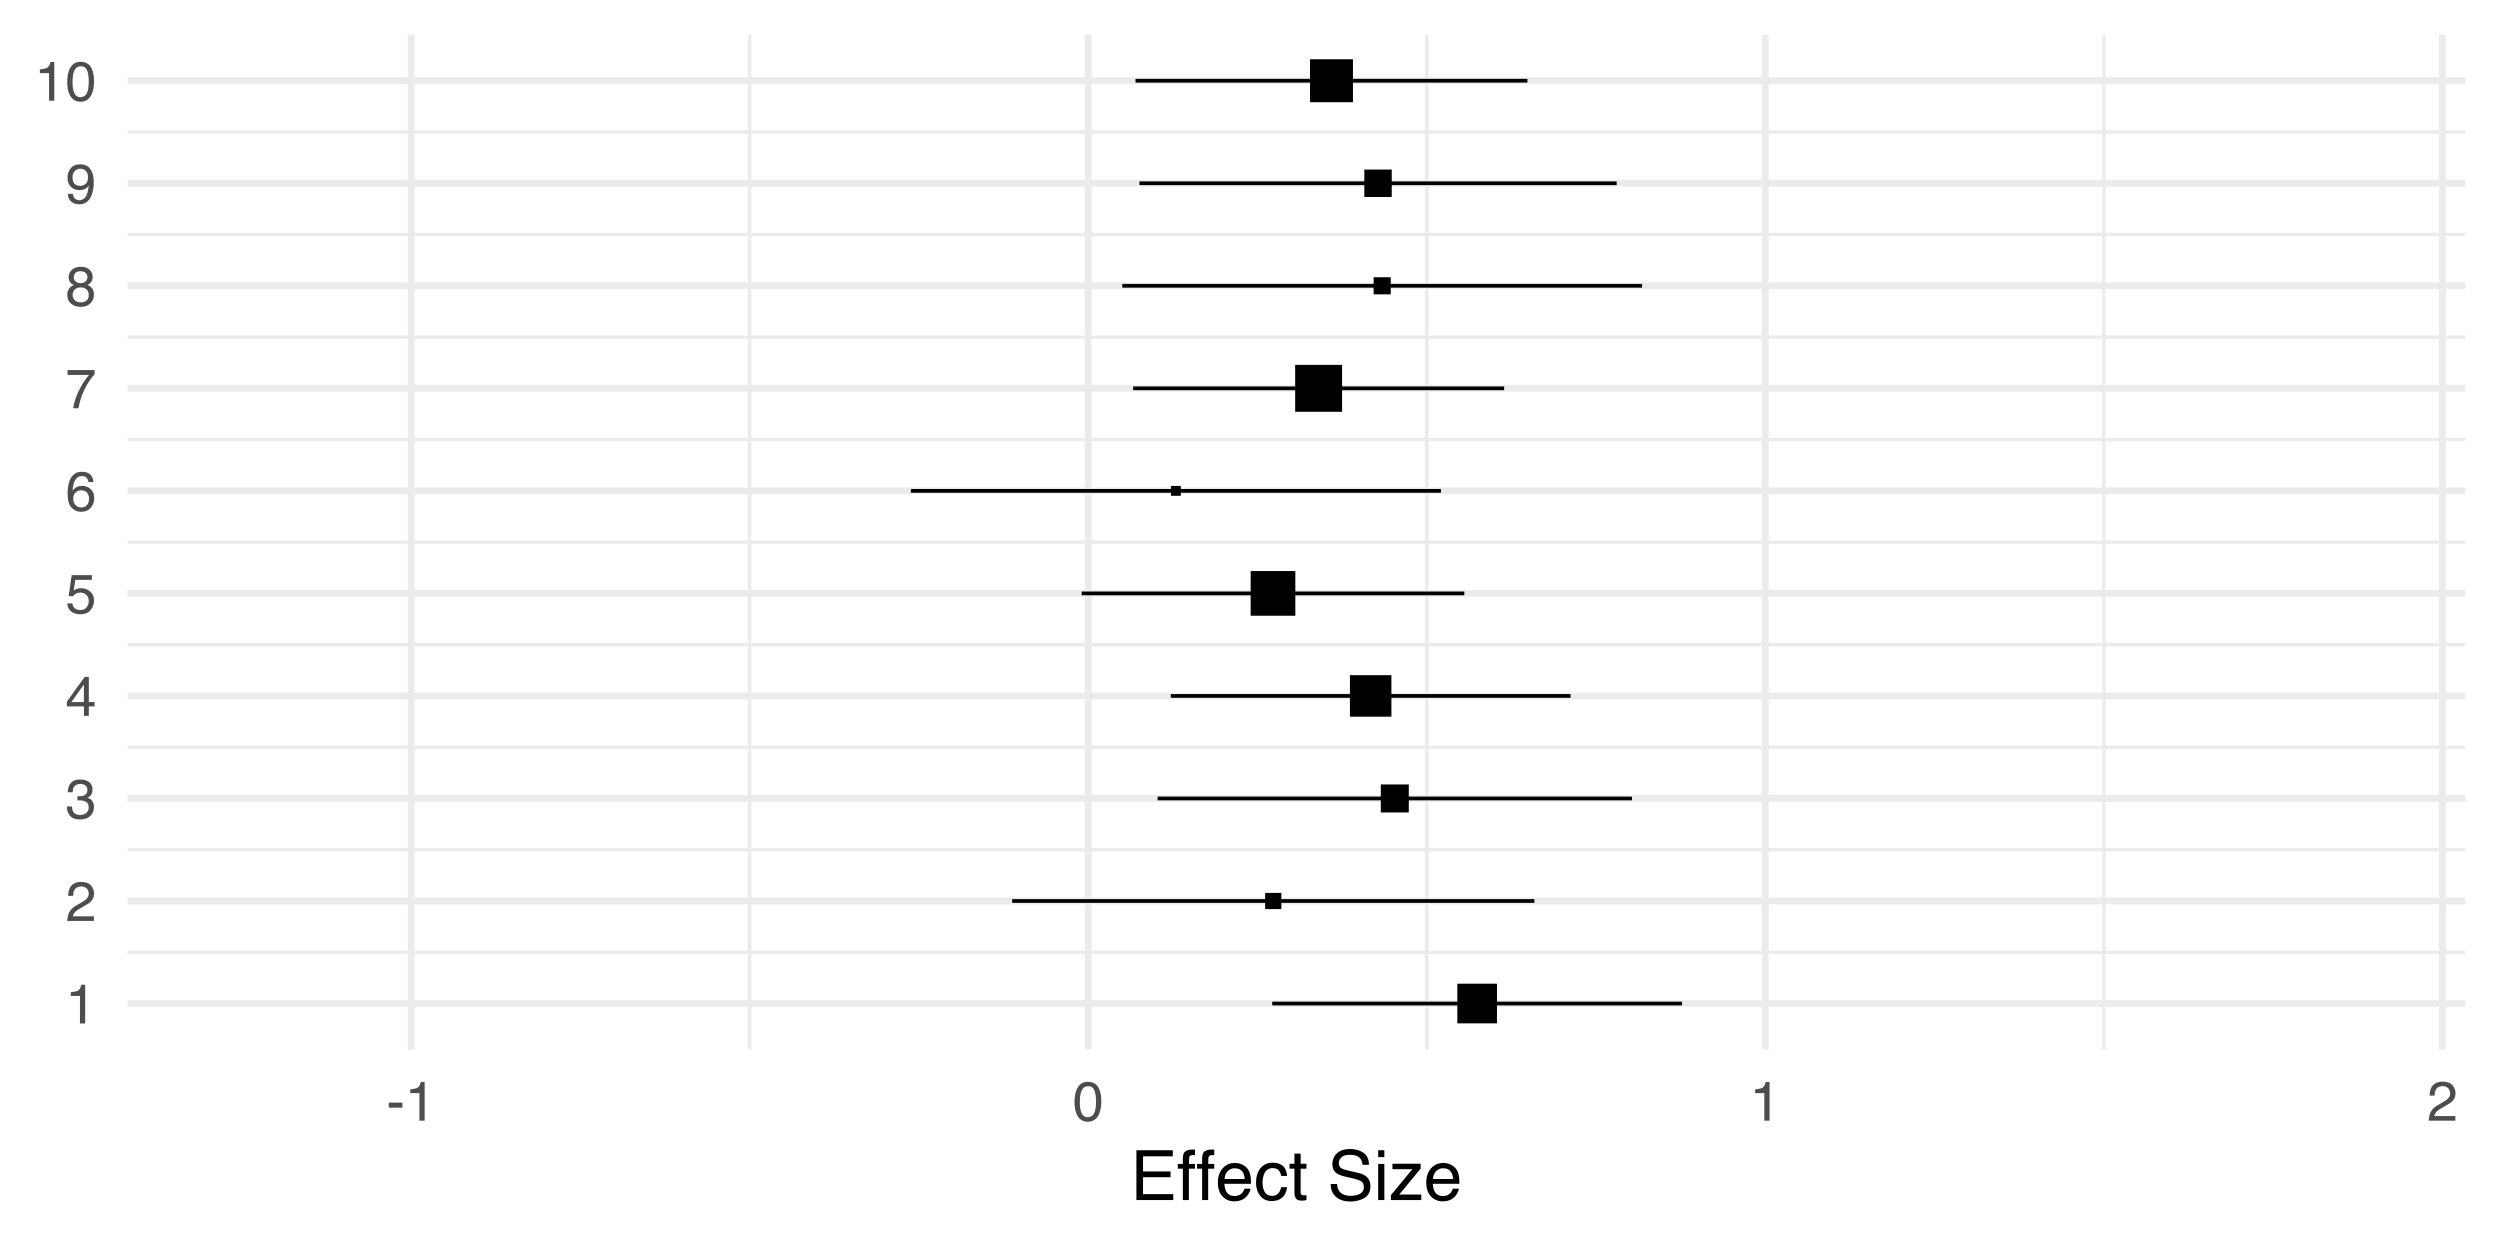
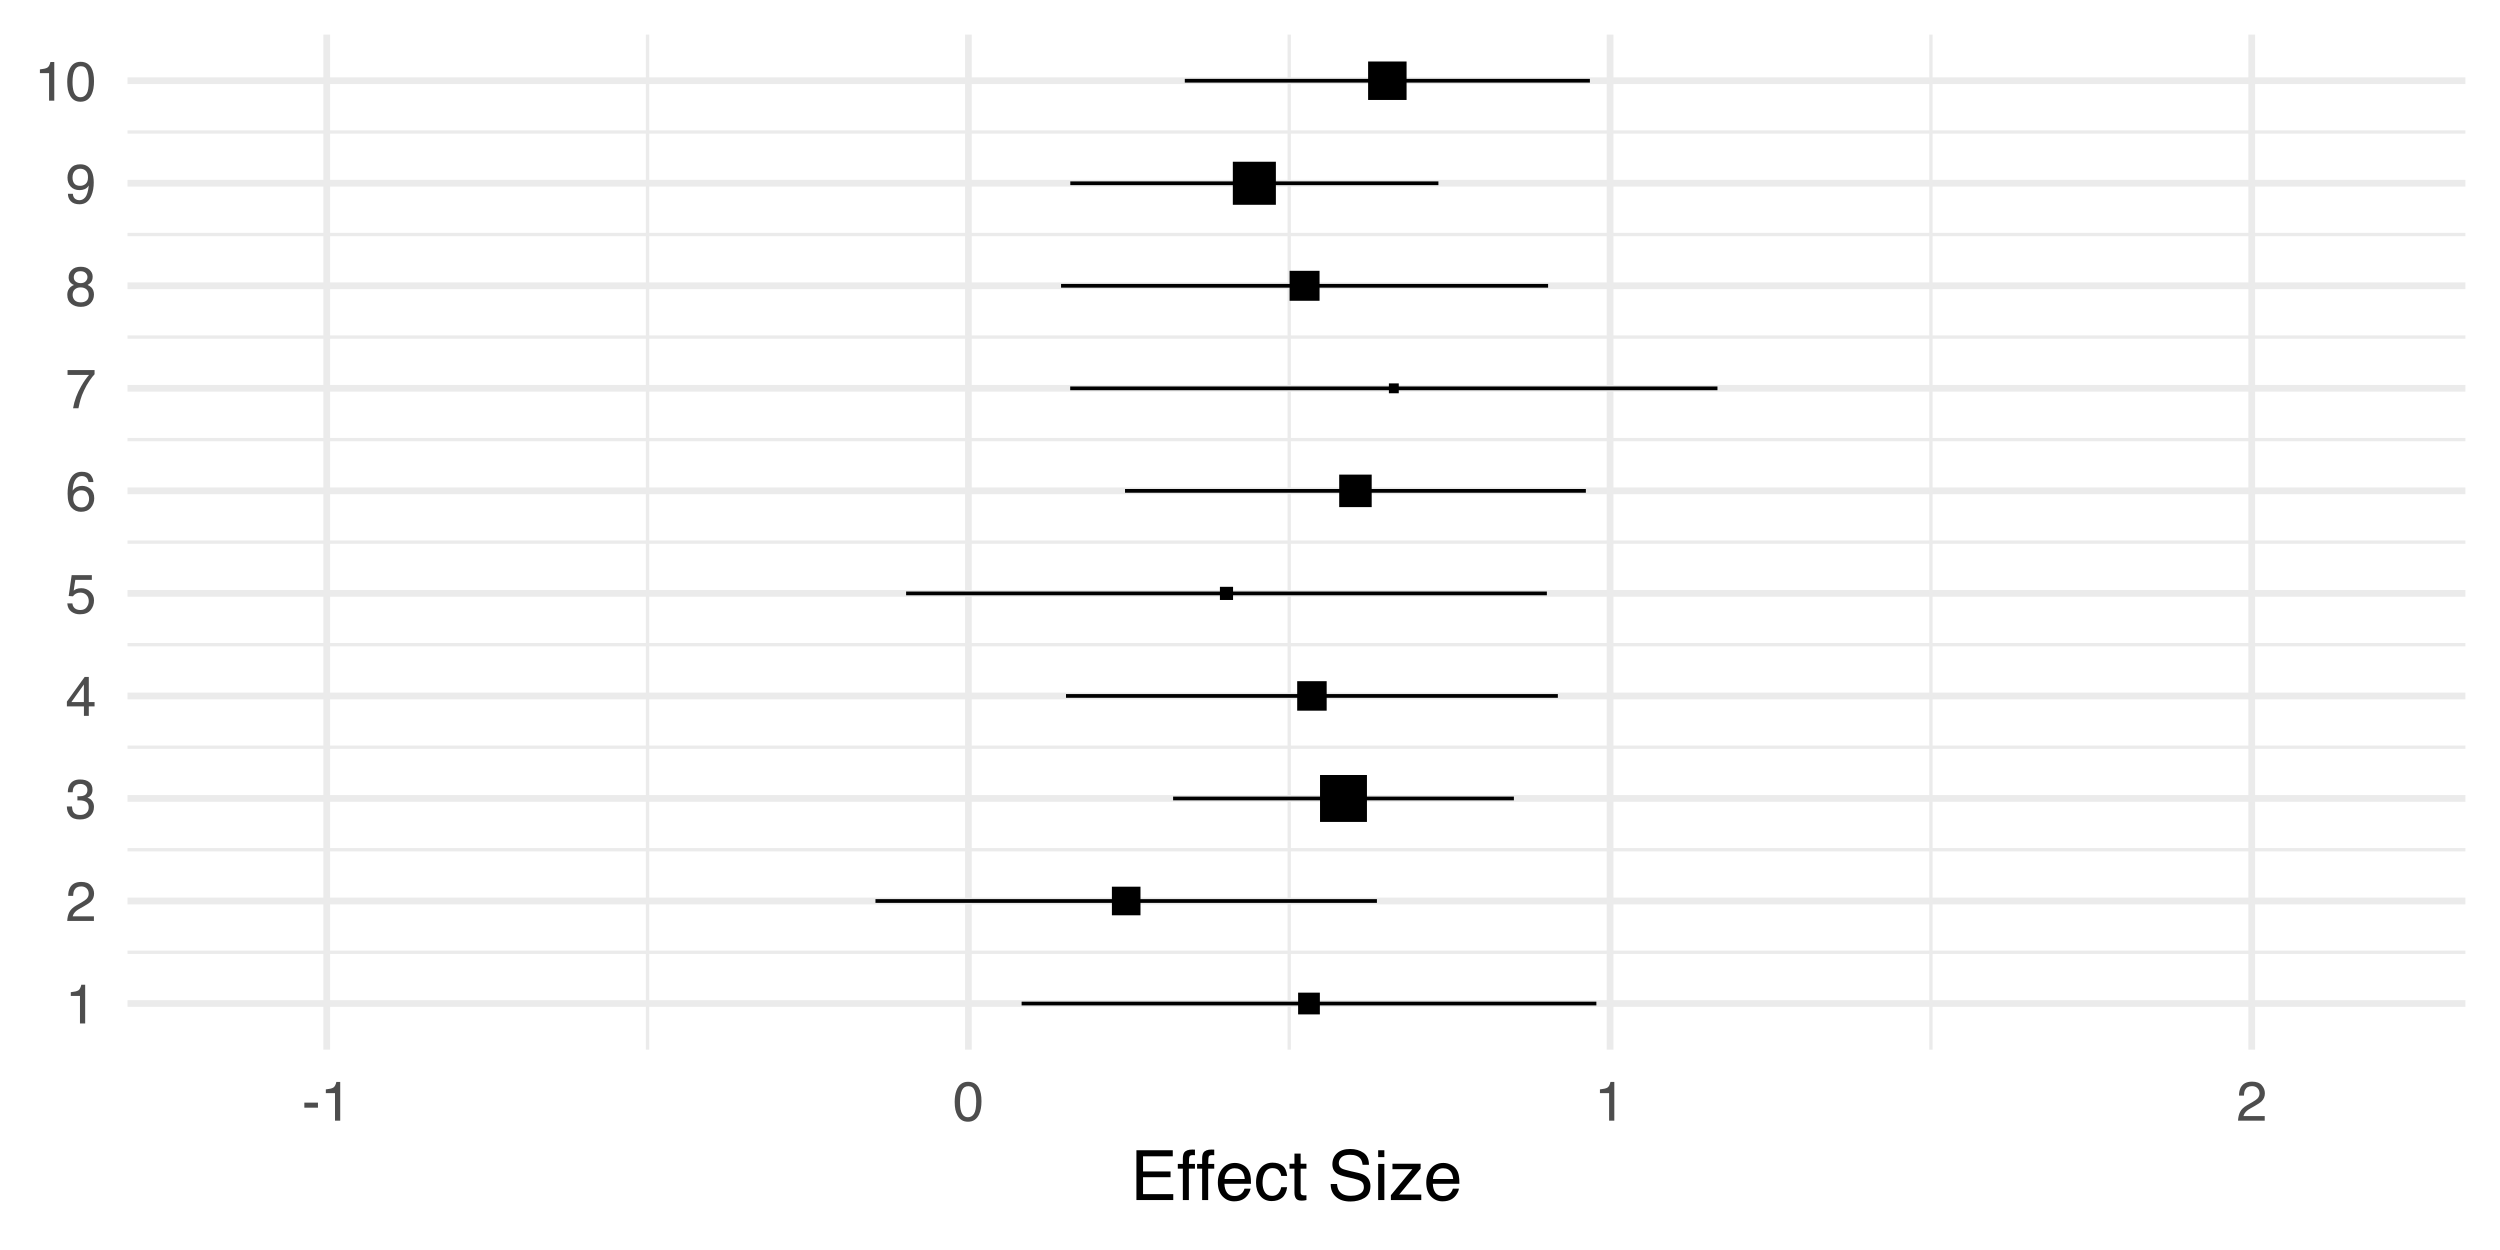
<svg xmlns="http://www.w3.org/2000/svg" xmlns:xlink="http://www.w3.org/1999/xlink" width="720pt" height="360pt" viewBox="0 0 720 360" version="1.1">
  <defs>
    <g>
      <symbol overflow="visible" id="glyph0-0">
        <path style="stroke:none;" d="M 0.516 0 L 0.516 -11.484 L 9.625 -11.484 L 9.625 0 Z M 8.188 -1.438 L 8.188 -10.047 L 1.953 -10.047 L 1.953 -1.438 Z M 8.188 -1.438 " />
      </symbol>
      <symbol overflow="visible" id="glyph0-1">
        <path style="stroke:none;" d="M 1.531 -7.922 L 1.531 -9 C 2.551 -9.102 3.258 -9.27 3.656 -9.5 C 4.062 -9.727 4.363 -10.273 4.562 -11.141 L 5.672 -11.141 L 5.672 0 L 4.172 0 L 4.172 -7.922 Z M 1.531 -7.922 " />
      </symbol>
      <symbol overflow="visible" id="glyph0-2">
        <path style="stroke:none;" d="M 0.5 0 C 0.551 -0.969 0.75 -1.805 1.094 -2.516 C 1.445 -3.234 2.125 -3.883 3.125 -4.469 L 4.625 -5.328 C 5.301 -5.723 5.773 -6.055 6.047 -6.328 C 6.473 -6.766 6.688 -7.258 6.688 -7.812 C 6.688 -8.469 6.488 -8.984 6.094 -9.359 C 5.707 -9.742 5.188 -9.938 4.531 -9.938 C 3.57 -9.938 2.906 -9.57 2.531 -8.844 C 2.332 -8.457 2.223 -7.914 2.203 -7.219 L 0.781 -7.219 C 0.789 -8.195 0.969 -8.992 1.312 -9.609 C 1.926 -10.691 3.004 -11.234 4.547 -11.234 C 5.828 -11.234 6.758 -10.883 7.344 -10.188 C 7.938 -9.5 8.234 -8.727 8.234 -7.875 C 8.234 -6.977 7.922 -6.211 7.297 -5.578 C 6.93 -5.211 6.273 -4.766 5.328 -4.234 L 4.266 -3.641 C 3.754 -3.359 3.352 -3.094 3.062 -2.844 C 2.539 -2.383 2.211 -1.879 2.078 -1.328 L 8.188 -1.328 L 8.188 0 Z M 0.5 0 " />
      </symbol>
      <symbol overflow="visible" id="glyph0-3">
        <path style="stroke:none;" d="M 4.156 0.312 C 2.832 0.312 1.875 -0.051 1.281 -0.781 C 0.688 -1.508 0.391 -2.395 0.391 -3.438 L 1.859 -3.438 C 1.922 -2.719 2.055 -2.191 2.266 -1.859 C 2.629 -1.273 3.285 -0.984 4.234 -0.984 C 4.973 -0.984 5.566 -1.18 6.016 -1.578 C 6.461 -1.973 6.688 -2.484 6.688 -3.109 C 6.688 -3.879 6.453 -4.414 5.984 -4.719 C 5.516 -5.031 4.859 -5.188 4.016 -5.188 C 3.922 -5.188 3.828 -5.18 3.734 -5.172 C 3.641 -5.172 3.539 -5.172 3.438 -5.172 L 3.438 -6.406 C 3.582 -6.395 3.703 -6.383 3.797 -6.375 C 3.898 -6.375 4.008 -6.375 4.125 -6.375 C 4.656 -6.375 5.086 -6.457 5.422 -6.625 C 6.016 -6.914 6.312 -7.438 6.312 -8.188 C 6.312 -8.738 6.113 -9.164 5.719 -9.469 C 5.32 -9.77 4.863 -9.922 4.344 -9.922 C 3.406 -9.922 2.754 -9.609 2.391 -8.984 C 2.191 -8.641 2.082 -8.148 2.062 -7.516 L 0.672 -7.516 C 0.672 -8.348 0.836 -9.055 1.172 -9.641 C 1.742 -10.68 2.75 -11.203 4.188 -11.203 C 5.332 -11.203 6.219 -10.945 6.844 -10.438 C 7.469 -9.938 7.781 -9.203 7.781 -8.234 C 7.781 -7.547 7.594 -6.988 7.219 -6.562 C 6.988 -6.301 6.691 -6.094 6.328 -5.938 C 6.922 -5.781 7.379 -5.469 7.703 -5 C 8.035 -4.539 8.203 -3.977 8.203 -3.312 C 8.203 -2.25 7.848 -1.379 7.141 -0.703 C 6.441 -0.023 5.445 0.312 4.156 0.312 Z M 4.156 0.312 " />
      </symbol>
      <symbol overflow="visible" id="glyph0-4">
        <path style="stroke:none;" d="M 5.297 -3.969 L 5.297 -9.031 L 1.703 -3.969 Z M 5.312 0 L 5.312 -2.734 L 0.406 -2.734 L 0.406 -4.109 L 5.531 -11.219 L 6.719 -11.219 L 6.719 -3.969 L 8.375 -3.969 L 8.375 -2.734 L 6.719 -2.734 L 6.719 0 Z M 5.312 0 " />
      </symbol>
      <symbol overflow="visible" id="glyph0-5">
        <path style="stroke:none;" d="M 1.984 -2.859 C 2.078 -2.055 2.445 -1.5 3.094 -1.188 C 3.426 -1.031 3.812 -0.953 4.25 -0.953 C 5.082 -0.953 5.695 -1.219 6.094 -1.75 C 6.5 -2.281 6.703 -2.867 6.703 -3.516 C 6.703 -4.297 6.461 -4.898 5.984 -5.328 C 5.516 -5.754 4.945 -5.969 4.281 -5.969 C 3.789 -5.969 3.375 -5.875 3.031 -5.688 C 2.688 -5.5 2.391 -5.238 2.141 -4.906 L 0.922 -4.984 L 1.781 -11 L 7.594 -11 L 7.594 -9.641 L 2.828 -9.641 L 2.359 -6.531 C 2.617 -6.727 2.863 -6.879 3.094 -6.984 C 3.508 -7.148 3.992 -7.234 4.547 -7.234 C 5.566 -7.234 6.43 -6.898 7.141 -6.234 C 7.859 -5.578 8.219 -4.742 8.219 -3.734 C 8.219 -2.672 7.891 -1.734 7.234 -0.922 C 6.586 -0.117 5.547 0.281 4.109 0.281 C 3.203 0.281 2.395 0.023 1.688 -0.484 C 0.988 -1.004 0.598 -1.797 0.516 -2.859 Z M 1.984 -2.859 " />
      </symbol>
      <symbol overflow="visible" id="glyph0-6">
        <path style="stroke:none;" d="M 4.688 -11.234 C 5.938 -11.234 6.805 -10.91 7.297 -10.266 C 7.785 -9.617 8.031 -8.953 8.031 -8.266 L 6.641 -8.266 C 6.555 -8.703 6.426 -9.047 6.25 -9.297 C 5.906 -9.766 5.391 -10 4.703 -10 C 3.922 -10 3.297 -9.633 2.828 -8.906 C 2.367 -8.188 2.113 -7.148 2.062 -5.797 C 2.383 -6.266 2.789 -6.617 3.281 -6.859 C 3.727 -7.066 4.227 -7.172 4.781 -7.172 C 5.719 -7.172 6.535 -6.867 7.234 -6.266 C 7.93 -5.672 8.281 -4.781 8.281 -3.594 C 8.281 -2.57 7.945 -1.664 7.281 -0.875 C 6.625 -0.094 5.68 0.297 4.453 0.297 C 3.41 0.297 2.508 -0.098 1.75 -0.891 C 0.988 -1.691 0.609 -3.035 0.609 -4.922 C 0.609 -6.305 0.773 -7.484 1.109 -8.453 C 1.766 -10.305 2.957 -11.234 4.688 -11.234 Z M 4.578 -0.969 C 5.316 -0.969 5.867 -1.211 6.234 -1.703 C 6.609 -2.203 6.797 -2.789 6.797 -3.469 C 6.797 -4.039 6.629 -4.586 6.297 -5.109 C 5.973 -5.629 5.379 -5.891 4.516 -5.891 C 3.91 -5.891 3.379 -5.688 2.922 -5.281 C 2.461 -4.883 2.234 -4.281 2.234 -3.469 C 2.234 -2.758 2.441 -2.164 2.859 -1.688 C 3.273 -1.207 3.848 -0.969 4.578 -0.969 Z M 4.578 -0.969 " />
      </symbol>
      <symbol overflow="visible" id="glyph0-7">
        <path style="stroke:none;" d="M 8.375 -11 L 8.375 -9.781 C 8.008 -9.426 7.531 -8.816 6.938 -7.953 C 6.344 -7.086 5.816 -6.156 5.359 -5.156 C 4.898 -4.188 4.555 -3.301 4.328 -2.5 C 4.172 -1.977 3.973 -1.145 3.734 0 L 2.188 0 C 2.539 -2.133 3.32 -4.258 4.531 -6.375 C 5.238 -7.613 5.988 -8.688 6.781 -9.594 L 0.594 -9.594 L 0.594 -11 Z M 8.375 -11 " />
      </symbol>
      <symbol overflow="visible" id="glyph0-8">
        <path style="stroke:none;" d="M 4.359 -6.5 C 4.973 -6.5 5.453 -6.672 5.797 -7.016 C 6.148 -7.367 6.328 -7.785 6.328 -8.266 C 6.328 -8.68 6.16 -9.062 5.828 -9.406 C 5.492 -9.758 4.988 -9.938 4.312 -9.938 C 3.633 -9.938 3.145 -9.758 2.844 -9.406 C 2.539 -9.062 2.391 -8.656 2.391 -8.188 C 2.391 -7.656 2.582 -7.238 2.969 -6.938 C 3.363 -6.645 3.828 -6.5 4.359 -6.5 Z M 4.438 -0.969 C 5.094 -0.969 5.633 -1.141 6.062 -1.484 C 6.488 -1.836 6.703 -2.363 6.703 -3.062 C 6.703 -3.789 6.477 -4.344 6.031 -4.719 C 5.594 -5.094 5.031 -5.281 4.344 -5.281 C 3.664 -5.281 3.113 -5.086 2.688 -4.703 C 2.27 -4.316 2.062 -3.785 2.062 -3.109 C 2.062 -2.523 2.254 -2.02 2.641 -1.594 C 3.023 -1.176 3.625 -0.969 4.438 -0.969 Z M 2.438 -5.969 C 2.051 -6.133 1.75 -6.328 1.531 -6.547 C 1.113 -6.961 0.906 -7.504 0.906 -8.172 C 0.906 -9.004 1.207 -9.719 1.812 -10.312 C 2.414 -10.914 3.273 -11.219 4.391 -11.219 C 5.461 -11.219 6.301 -10.938 6.906 -10.375 C 7.52 -9.812 7.828 -9.148 7.828 -8.391 C 7.828 -7.691 7.648 -7.129 7.297 -6.703 C 7.098 -6.453 6.789 -6.211 6.375 -5.984 C 6.832 -5.766 7.195 -5.52 7.469 -5.25 C 7.957 -4.727 8.203 -4.051 8.203 -3.219 C 8.203 -2.227 7.867 -1.391 7.203 -0.703 C 6.547 -0.016 5.613 0.328 4.406 0.328 C 3.32 0.328 2.398 0.031 1.641 -0.562 C 0.891 -1.156 0.516 -2.016 0.516 -3.141 C 0.516 -3.805 0.676 -4.379 1 -4.859 C 1.32 -5.336 1.801 -5.707 2.438 -5.969 Z M 2.438 -5.969 " />
      </symbol>
      <symbol overflow="visible" id="glyph0-9">
        <path style="stroke:none;" d="M 2.125 -2.703 C 2.164 -1.93 2.469 -1.395 3.031 -1.094 C 3.312 -0.938 3.633 -0.859 4 -0.859 C 4.664 -0.859 5.234 -1.141 5.703 -1.703 C 6.18 -2.266 6.52 -3.398 6.719 -5.109 C 6.406 -4.617 6.02 -4.27 5.562 -4.062 C 5.102 -3.863 4.609 -3.766 4.078 -3.766 C 2.992 -3.766 2.141 -4.098 1.516 -4.766 C 0.891 -5.441 0.578 -6.312 0.578 -7.375 C 0.578 -8.383 0.883 -9.273 1.5 -10.047 C 2.125 -10.816 3.039 -11.203 4.25 -11.203 C 5.875 -11.203 7 -10.469 7.625 -9 C 7.969 -8.195 8.141 -7.188 8.141 -5.969 C 8.141 -4.602 7.93 -3.391 7.516 -2.328 C 6.836 -0.566 5.68 0.312 4.047 0.312 C 2.953 0.312 2.117 0.023 1.547 -0.547 C 0.984 -1.117 0.703 -1.836 0.703 -2.703 Z M 4.266 -5 C 4.816 -5 5.32 -5.18 5.781 -5.547 C 6.25 -5.922 6.484 -6.566 6.484 -7.484 C 6.484 -8.305 6.273 -8.914 5.859 -9.312 C 5.441 -9.719 4.914 -9.922 4.281 -9.922 C 3.594 -9.922 3.047 -9.691 2.641 -9.234 C 2.234 -8.773 2.031 -8.16 2.031 -7.391 C 2.031 -6.66 2.207 -6.078 2.562 -5.641 C 2.914 -5.211 3.484 -5 4.266 -5 Z M 4.266 -5 " />
      </symbol>
      <symbol overflow="visible" id="glyph0-10">
        <path style="stroke:none;" d="M 4.328 -11.188 C 5.773 -11.188 6.82 -10.594 7.469 -9.406 C 7.969 -8.477 8.219 -7.211 8.219 -5.609 C 8.219 -4.086 7.992 -2.832 7.547 -1.844 C 6.891 -0.406 5.816 0.312 4.328 0.312 C 2.984 0.312 1.984 -0.273 1.328 -1.453 C 0.773 -2.422 0.5 -3.727 0.5 -5.375 C 0.5 -6.645 0.664 -7.734 1 -8.641 C 1.613 -10.336 2.723 -11.188 4.328 -11.188 Z M 4.312 -0.984 C 5.039 -0.984 5.617 -1.305 6.047 -1.953 C 6.484 -2.598 6.703 -3.801 6.703 -5.562 C 6.703 -6.832 6.547 -7.875 6.234 -8.688 C 5.922 -9.508 5.316 -9.922 4.422 -9.922 C 3.586 -9.922 2.977 -9.531 2.594 -8.75 C 2.219 -7.977 2.031 -6.832 2.031 -5.312 C 2.031 -4.176 2.148 -3.258 2.391 -2.562 C 2.766 -1.508 3.406 -0.984 4.312 -0.984 Z M 4.312 -0.984 " />
      </symbol>
      <symbol overflow="visible" id="glyph0-11">
        <path style="stroke:none;" d="M 0.672 -5.188 L 4.594 -5.188 L 4.594 -3.734 L 0.672 -3.734 Z M 0.672 -5.188 " />
      </symbol>
      <symbol overflow="visible" id="glyph1-0">
        <path style="stroke:none;" d="M 0.641 0 L 0.641 -14.344 L 12.031 -14.344 L 12.031 0 Z M 10.234 -1.797 L 10.234 -12.547 L 2.438 -12.547 L 2.438 -1.797 Z M 10.234 -1.797 " />
      </symbol>
      <symbol overflow="visible" id="glyph1-1">
        <path style="stroke:none;" d="M 1.703 -14.344 L 12.172 -14.344 L 12.172 -12.594 L 3.609 -12.594 L 3.609 -8.234 L 11.531 -8.234 L 11.531 -6.578 L 3.609 -6.578 L 3.609 -1.703 L 12.312 -1.703 L 12.312 0 L 1.703 0 Z M 7.016 -14.344 Z M 7.016 -14.344 " />
      </symbol>
      <symbol overflow="visible" id="glyph1-2">
        <path style="stroke:none;" d="M 1.734 -12.047 C 1.754 -12.773 1.879 -13.312 2.109 -13.656 C 2.516 -14.25 3.305 -14.547 4.484 -14.547 C 4.598 -14.547 4.711 -14.539 4.828 -14.531 C 4.941 -14.531 5.07 -14.523 5.219 -14.516 L 5.219 -12.906 C 5.039 -12.926 4.91 -12.938 4.828 -12.938 C 4.742 -12.938 4.664 -12.938 4.594 -12.938 C 4.062 -12.938 3.742 -12.797 3.641 -12.516 C 3.535 -12.242 3.484 -11.539 3.484 -10.406 L 5.219 -10.406 L 5.219 -9.031 L 3.469 -9.031 L 3.469 0 L 1.734 0 L 1.734 -9.031 L 0.281 -9.031 L 0.281 -10.406 L 1.734 -10.406 Z M 1.734 -12.047 " />
      </symbol>
      <symbol overflow="visible" id="glyph1-3">
        <path style="stroke:none;" d="M 5.641 -10.688 C 6.391 -10.688 7.109 -10.516 7.797 -10.172 C 8.492 -9.828 9.023 -9.375 9.391 -8.812 C 9.742 -8.289 9.977 -7.676 10.094 -6.969 C 10.195 -6.488 10.25 -5.723 10.25 -4.672 L 2.594 -4.672 C 2.625 -3.609 2.875 -2.754 3.344 -2.109 C 3.812 -1.473 4.535 -1.156 5.516 -1.156 C 6.43 -1.156 7.164 -1.457 7.719 -2.062 C 8.031 -2.414 8.25 -2.82 8.375 -3.281 L 10.109 -3.281 C 10.066 -2.895 9.914 -2.469 9.656 -2 C 9.395 -1.531 9.109 -1.145 8.797 -0.844 C 8.254 -0.32 7.594 0.031 6.812 0.219 C 6.383 0.32 5.906 0.375 5.375 0.375 C 4.07 0.375 2.969 -0.098 2.062 -1.047 C 1.156 -1.992 0.703 -3.32 0.703 -5.031 C 0.703 -6.707 1.156 -8.066 2.062 -9.109 C 2.977 -10.16 4.172 -10.688 5.641 -10.688 Z M 8.453 -6.062 C 8.379 -6.82 8.211 -7.43 7.953 -7.891 C 7.473 -8.734 6.664 -9.156 5.531 -9.156 C 4.727 -9.156 4.051 -8.863 3.5 -8.281 C 2.957 -7.695 2.672 -6.957 2.641 -6.062 Z M 5.484 -10.719 Z M 5.484 -10.719 " />
      </symbol>
      <symbol overflow="visible" id="glyph1-4">
        <path style="stroke:none;" d="M 5.328 -10.766 C 6.504 -10.766 7.461 -10.477 8.203 -9.906 C 8.941 -9.332 9.383 -8.344 9.531 -6.938 L 7.828 -6.938 C 7.723 -7.582 7.484 -8.117 7.109 -8.547 C 6.734 -8.973 6.141 -9.188 5.328 -9.188 C 4.203 -9.188 3.398 -8.641 2.922 -7.547 C 2.609 -6.836 2.453 -5.961 2.453 -4.922 C 2.453 -3.867 2.672 -2.984 3.109 -2.266 C 3.555 -1.555 4.254 -1.203 5.203 -1.203 C 5.93 -1.203 6.508 -1.426 6.938 -1.875 C 7.363 -2.32 7.66 -2.93 7.828 -3.703 L 9.531 -3.703 C 9.332 -2.316 8.844 -1.301 8.062 -0.656 C 7.281 -0.02 6.281 0.297 5.062 0.297 C 3.695 0.297 2.609 -0.203 1.797 -1.203 C 0.984 -2.203 0.578 -3.445 0.578 -4.938 C 0.578 -6.781 1.02 -8.211 1.906 -9.234 C 2.801 -10.254 3.941 -10.766 5.328 -10.766 Z M 5.047 -10.719 Z M 5.047 -10.719 " />
      </symbol>
      <symbol overflow="visible" id="glyph1-5">
        <path style="stroke:none;" d="M 1.641 -13.375 L 3.422 -13.375 L 3.422 -10.453 L 5.094 -10.453 L 5.094 -9.031 L 3.422 -9.031 L 3.422 -2.203 C 3.422 -1.836 3.547 -1.594 3.797 -1.469 C 3.93 -1.395 4.156 -1.359 4.469 -1.359 C 4.551 -1.359 4.641 -1.359 4.734 -1.359 C 4.836 -1.367 4.957 -1.379 5.094 -1.391 L 5.094 0 C 4.883 0.062 4.672 0.102 4.453 0.125 C 4.234 0.156 4 0.172 3.75 0.172 C 2.926 0.172 2.367 -0.035 2.078 -0.453 C 1.785 -0.879 1.641 -1.426 1.641 -2.094 L 1.641 -9.031 L 0.219 -9.031 L 0.219 -10.453 L 1.641 -10.453 Z M 1.641 -13.375 " />
      </symbol>
      <symbol overflow="visible" id="glyph1-6">
        <path style="stroke:none;" d="" />
      </symbol>
      <symbol overflow="visible" id="glyph1-7">
        <path style="stroke:none;" d="M 2.797 -4.625 C 2.836 -3.812 3.031 -3.148 3.375 -2.641 C 4.02 -1.691 5.156 -1.219 6.781 -1.219 C 7.508 -1.219 8.172 -1.32 8.766 -1.531 C 9.93 -1.938 10.516 -2.66 10.516 -3.703 C 10.516 -4.484 10.27 -5.039 9.781 -5.375 C 9.281 -5.695 8.504 -5.977 7.453 -6.219 L 5.516 -6.656 C 4.242 -6.945 3.344 -7.266 2.812 -7.609 C 1.906 -8.203 1.453 -9.098 1.453 -10.297 C 1.453 -11.586 1.895 -12.645 2.781 -13.469 C 3.676 -14.289 4.941 -14.703 6.578 -14.703 C 8.078 -14.703 9.352 -14.336 10.406 -13.609 C 11.457 -12.891 11.984 -11.734 11.984 -10.141 L 10.156 -10.141 C 10.062 -10.91 9.852 -11.5 9.531 -11.906 C 8.938 -12.656 7.93 -13.031 6.516 -13.031 C 5.367 -13.031 4.547 -12.785 4.047 -12.297 C 3.547 -11.816 3.297 -11.258 3.297 -10.625 C 3.297 -9.926 3.586 -9.41 4.172 -9.078 C 4.555 -8.867 5.426 -8.609 6.781 -8.297 L 8.797 -7.844 C 9.766 -7.625 10.508 -7.32 11.031 -6.938 C 11.945 -6.258 12.406 -5.285 12.406 -4.016 C 12.406 -2.422 11.828 -1.281 10.672 -0.594 C 9.516 0.082 8.172 0.422 6.641 0.422 C 4.859 0.422 3.461 -0.035 2.453 -0.953 C 1.441 -1.859 0.945 -3.082 0.969 -4.625 Z M 6.719 -14.734 Z M 6.719 -14.734 " />
      </symbol>
      <symbol overflow="visible" id="glyph1-8">
        <path style="stroke:none;" d="M 1.297 -10.406 L 3.078 -10.406 L 3.078 0 L 1.297 0 Z M 1.297 -14.344 L 3.078 -14.344 L 3.078 -12.359 L 1.297 -12.359 Z M 1.297 -14.344 " />
      </symbol>
      <symbol overflow="visible" id="glyph1-9">
        <path style="stroke:none;" d="M 0.516 -1.391 L 6.703 -8.891 L 0.969 -8.891 L 0.969 -10.453 L 9.078 -10.453 L 9.078 -9.031 L 2.906 -1.578 L 9.266 -1.578 L 9.266 0 L 0.516 0 Z M 5.031 -10.719 Z M 5.031 -10.719 " />
      </symbol>
    </g>
    <clipPath id="clip1">
      <path d="M 36.727 273 L 710.039 273 L 710.039 275 L 36.727 275 Z M 36.727 273 " />
    </clipPath>
    <clipPath id="clip2">
      <path d="M 36.727 244 L 710.039 244 L 710.039 246 L 36.727 246 Z M 36.727 244 " />
    </clipPath>
    <clipPath id="clip3">
      <path d="M 36.727 214 L 710.039 214 L 710.039 216 L 36.727 216 Z M 36.727 214 " />
    </clipPath>
    <clipPath id="clip4">
      <path d="M 36.727 185 L 710.039 185 L 710.039 187 L 36.727 187 Z M 36.727 185 " />
    </clipPath>
    <clipPath id="clip5">
      <path d="M 36.727 155 L 710.039 155 L 710.039 157 L 36.727 157 Z M 36.727 155 " />
    </clipPath>
    <clipPath id="clip6">
      <path d="M 36.727 126 L 710.039 126 L 710.039 128 L 36.727 128 Z M 36.727 126 " />
    </clipPath>
    <clipPath id="clip7">
      <path d="M 36.727 96 L 710.039 96 L 710.039 98 L 36.727 98 Z M 36.727 96 " />
    </clipPath>
    <clipPath id="clip8">
      <path d="M 36.727 67 L 710.039 67 L 710.039 69 L 36.727 69 Z M 36.727 67 " />
    </clipPath>
    <clipPath id="clip9">
      <path d="M 36.727 37 L 710.039 37 L 710.039 39 L 36.727 39 Z M 36.727 37 " />
    </clipPath>
    <clipPath id="clip10">
-       <path d="M 215 9.961 L 217 9.961 L 217 302.305 L 215 302.305 Z M 215 9.961 " />
+       <path d="M 186 9.961 L 187 9.961 L 187 302.305 L 186 302.305 Z M 186 9.961 " />
    </clipPath>
    <clipPath id="clip11">
-       <path d="M 410 9.961 L 412 9.961 L 412 302.305 L 410 302.305 Z M 410 9.961 " />
+       <path d="M 370 9.961 L 372 9.961 L 372 302.305 L 370 302.305 Z M 370 9.961 " />
    </clipPath>
    <clipPath id="clip12">
-       <path d="M 605 9.961 L 607 9.961 L 607 302.305 L 605 302.305 Z M 605 9.961 " />
+       <path d="M 555 9.961 L 557 9.961 L 557 302.305 L 555 302.305 Z M 555 9.961 " />
    </clipPath>
    <clipPath id="clip13">
      <path d="M 36.727 288 L 710.039 288 L 710.039 290 L 36.727 290 Z M 36.727 288 " />
    </clipPath>
    <clipPath id="clip14">
      <path d="M 36.727 258 L 710.039 258 L 710.039 261 L 36.727 261 Z M 36.727 258 " />
    </clipPath>
    <clipPath id="clip15">
      <path d="M 36.727 228 L 710.039 228 L 710.039 231 L 36.727 231 Z M 36.727 228 " />
    </clipPath>
    <clipPath id="clip16">
      <path d="M 36.727 199 L 710.039 199 L 710.039 202 L 36.727 202 Z M 36.727 199 " />
    </clipPath>
    <clipPath id="clip17">
      <path d="M 36.727 169 L 710.039 169 L 710.039 172 L 36.727 172 Z M 36.727 169 " />
    </clipPath>
    <clipPath id="clip18">
      <path d="M 36.727 140 L 710.039 140 L 710.039 143 L 36.727 143 Z M 36.727 140 " />
    </clipPath>
    <clipPath id="clip19">
      <path d="M 36.727 110 L 710.039 110 L 710.039 113 L 36.727 113 Z M 36.727 110 " />
    </clipPath>
    <clipPath id="clip20">
      <path d="M 36.727 81 L 710.039 81 L 710.039 84 L 36.727 84 Z M 36.727 81 " />
    </clipPath>
    <clipPath id="clip21">
      <path d="M 36.727 51 L 710.039 51 L 710.039 54 L 36.727 54 Z M 36.727 51 " />
    </clipPath>
    <clipPath id="clip22">
      <path d="M 36.727 22 L 710.039 22 L 710.039 25 L 36.727 25 Z M 36.727 22 " />
    </clipPath>
    <clipPath id="clip23">
-       <path d="M 117 9.961 L 120 9.961 L 120 302.305 L 117 302.305 Z M 117 9.961 " />
+       <path d="M 93 9.961 L 96 9.961 L 96 302.305 L 93 302.305 Z M 93 9.961 " />
    </clipPath>
    <clipPath id="clip24">
-       <path d="M 312 9.961 L 315 9.961 L 315 302.305 L 312 302.305 Z M 312 9.961 " />
+       <path d="M 277 9.961 L 280 9.961 L 280 302.305 L 277 302.305 Z M 277 9.961 " />
    </clipPath>
    <clipPath id="clip25">
-       <path d="M 507 9.961 L 510 9.961 L 510 302.305 L 507 302.305 Z M 507 9.961 " />
+       <path d="M 462 9.961 L 465 9.961 L 465 302.305 L 462 302.305 Z M 462 9.961 " />
    </clipPath>
    <clipPath id="clip26">
-       <path d="M 702 9.961 L 705 9.961 L 705 302.305 L 702 302.305 Z M 702 9.961 " />
+       <path d="M 647 9.961 L 650 9.961 L 650 302.305 L 647 302.305 Z M 647 9.961 " />
    </clipPath>
  </defs>
  <g id="surface69">
    <rect x="0" y="0" width="720" height="360" style="fill:rgb(100%,100%,100%);fill-opacity:1;stroke:none;" />
    <g clip-path="url(#clip1)" clip-rule="nonzero">
      <path style="fill:none;stroke-width:0.97;stroke-linecap:butt;stroke-linejoin:round;stroke:rgb(92.157%,92.157%,92.157%);stroke-opacity:1;stroke-miterlimit:10;" d="M 36.727 274.25 L 710.039 274.25 " />
    </g>
    <g clip-path="url(#clip2)" clip-rule="nonzero">
      <path style="fill:none;stroke-width:0.97;stroke-linecap:butt;stroke-linejoin:round;stroke:rgb(92.157%,92.157%,92.157%);stroke-opacity:1;stroke-miterlimit:10;" d="M 36.727 244.723 L 710.039 244.723 " />
    </g>
    <g clip-path="url(#clip3)" clip-rule="nonzero">
      <path style="fill:none;stroke-width:0.97;stroke-linecap:butt;stroke-linejoin:round;stroke:rgb(92.157%,92.157%,92.157%);stroke-opacity:1;stroke-miterlimit:10;" d="M 36.727 215.191 L 710.039 215.191 " />
    </g>
    <g clip-path="url(#clip4)" clip-rule="nonzero">
      <path style="fill:none;stroke-width:0.97;stroke-linecap:butt;stroke-linejoin:round;stroke:rgb(92.157%,92.157%,92.157%);stroke-opacity:1;stroke-miterlimit:10;" d="M 36.727 185.664 L 710.039 185.664 " />
    </g>
    <g clip-path="url(#clip5)" clip-rule="nonzero">
      <path style="fill:none;stroke-width:0.97;stroke-linecap:butt;stroke-linejoin:round;stroke:rgb(92.157%,92.157%,92.157%);stroke-opacity:1;stroke-miterlimit:10;" d="M 36.727 156.133 L 710.039 156.133 " />
    </g>
    <g clip-path="url(#clip6)" clip-rule="nonzero">
      <path style="fill:none;stroke-width:0.97;stroke-linecap:butt;stroke-linejoin:round;stroke:rgb(92.157%,92.157%,92.157%);stroke-opacity:1;stroke-miterlimit:10;" d="M 36.727 126.605 L 710.039 126.605 " />
    </g>
    <g clip-path="url(#clip7)" clip-rule="nonzero">
      <path style="fill:none;stroke-width:0.97;stroke-linecap:butt;stroke-linejoin:round;stroke:rgb(92.157%,92.157%,92.157%);stroke-opacity:1;stroke-miterlimit:10;" d="M 36.727 97.074 L 710.039 97.074 " />
    </g>
    <g clip-path="url(#clip8)" clip-rule="nonzero">
      <path style="fill:none;stroke-width:0.97;stroke-linecap:butt;stroke-linejoin:round;stroke:rgb(92.157%,92.157%,92.157%);stroke-opacity:1;stroke-miterlimit:10;" d="M 36.727 67.547 L 710.039 67.547 " />
    </g>
    <g clip-path="url(#clip9)" clip-rule="nonzero">
      <path style="fill:none;stroke-width:0.97;stroke-linecap:butt;stroke-linejoin:round;stroke:rgb(92.157%,92.157%,92.157%);stroke-opacity:1;stroke-miterlimit:10;" d="M 36.727 38.016 L 710.039 38.016 " />
    </g>
    <g clip-path="url(#clip10)" clip-rule="nonzero">
-       <path style="fill:none;stroke-width:0.97;stroke-linecap:butt;stroke-linejoin:round;stroke:rgb(92.157%,92.157%,92.157%);stroke-opacity:1;stroke-miterlimit:10;" d="M 215.906 302.305 L 215.906 9.961 " />
+       <path style="fill:none;stroke-width:0.97;stroke-linecap:butt;stroke-linejoin:round;stroke:rgb(92.157%,92.157%,92.157%);stroke-opacity:1;stroke-miterlimit:10;" d="M 186.496 302.305 L 186.496 9.961 " />
    </g>
    <g clip-path="url(#clip11)" clip-rule="nonzero">
-       <path style="fill:none;stroke-width:0.97;stroke-linecap:butt;stroke-linejoin:round;stroke:rgb(92.157%,92.157%,92.157%);stroke-opacity:1;stroke-miterlimit:10;" d="M 410.906 302.305 L 410.906 9.961 " />
+       <path style="fill:none;stroke-width:0.97;stroke-linecap:butt;stroke-linejoin:round;stroke:rgb(92.157%,92.157%,92.157%);stroke-opacity:1;stroke-miterlimit:10;" d="M 371.297 302.305 L 371.297 9.961 " />
    </g>
    <g clip-path="url(#clip12)" clip-rule="nonzero">
-       <path style="fill:none;stroke-width:0.97;stroke-linecap:butt;stroke-linejoin:round;stroke:rgb(92.157%,92.157%,92.157%);stroke-opacity:1;stroke-miterlimit:10;" d="M 605.906 302.305 L 605.906 9.961 " />
+       <path style="fill:none;stroke-width:0.97;stroke-linecap:butt;stroke-linejoin:round;stroke:rgb(92.157%,92.157%,92.157%);stroke-opacity:1;stroke-miterlimit:10;" d="M 556.102 302.305 L 556.102 9.961 " />
    </g>
    <g clip-path="url(#clip13)" clip-rule="nonzero">
      <path style="fill:none;stroke-width:1.94;stroke-linecap:butt;stroke-linejoin:round;stroke:rgb(92.157%,92.157%,92.157%);stroke-opacity:1;stroke-miterlimit:10;" d="M 36.727 289.016 L 710.039 289.016 " />
    </g>
    <g clip-path="url(#clip14)" clip-rule="nonzero">
      <path style="fill:none;stroke-width:1.94;stroke-linecap:butt;stroke-linejoin:round;stroke:rgb(92.157%,92.157%,92.157%);stroke-opacity:1;stroke-miterlimit:10;" d="M 36.727 259.488 L 710.039 259.488 " />
    </g>
    <g clip-path="url(#clip15)" clip-rule="nonzero">
      <path style="fill:none;stroke-width:1.94;stroke-linecap:butt;stroke-linejoin:round;stroke:rgb(92.157%,92.157%,92.157%);stroke-opacity:1;stroke-miterlimit:10;" d="M 36.727 229.957 L 710.039 229.957 " />
    </g>
    <g clip-path="url(#clip16)" clip-rule="nonzero">
      <path style="fill:none;stroke-width:1.94;stroke-linecap:butt;stroke-linejoin:round;stroke:rgb(92.157%,92.157%,92.157%);stroke-opacity:1;stroke-miterlimit:10;" d="M 36.727 200.43 L 710.039 200.43 " />
    </g>
    <g clip-path="url(#clip17)" clip-rule="nonzero">
      <path style="fill:none;stroke-width:1.94;stroke-linecap:butt;stroke-linejoin:round;stroke:rgb(92.157%,92.157%,92.157%);stroke-opacity:1;stroke-miterlimit:10;" d="M 36.727 170.898 L 710.039 170.898 " />
    </g>
    <g clip-path="url(#clip18)" clip-rule="nonzero">
      <path style="fill:none;stroke-width:1.94;stroke-linecap:butt;stroke-linejoin:round;stroke:rgb(92.157%,92.157%,92.157%);stroke-opacity:1;stroke-miterlimit:10;" d="M 36.727 141.367 L 710.039 141.367 " />
    </g>
    <g clip-path="url(#clip19)" clip-rule="nonzero">
      <path style="fill:none;stroke-width:1.94;stroke-linecap:butt;stroke-linejoin:round;stroke:rgb(92.157%,92.157%,92.157%);stroke-opacity:1;stroke-miterlimit:10;" d="M 36.727 111.84 L 710.039 111.84 " />
    </g>
    <g clip-path="url(#clip20)" clip-rule="nonzero">
      <path style="fill:none;stroke-width:1.94;stroke-linecap:butt;stroke-linejoin:round;stroke:rgb(92.157%,92.157%,92.157%);stroke-opacity:1;stroke-miterlimit:10;" d="M 36.727 82.309 L 710.039 82.309 " />
    </g>
    <g clip-path="url(#clip21)" clip-rule="nonzero">
      <path style="fill:none;stroke-width:1.94;stroke-linecap:butt;stroke-linejoin:round;stroke:rgb(92.157%,92.157%,92.157%);stroke-opacity:1;stroke-miterlimit:10;" d="M 36.727 52.781 L 710.039 52.781 " />
    </g>
    <g clip-path="url(#clip22)" clip-rule="nonzero">
      <path style="fill:none;stroke-width:1.94;stroke-linecap:butt;stroke-linejoin:round;stroke:rgb(92.157%,92.157%,92.157%);stroke-opacity:1;stroke-miterlimit:10;" d="M 36.727 23.25 L 710.039 23.25 " />
    </g>
    <g clip-path="url(#clip23)" clip-rule="nonzero">
-       <path style="fill:none;stroke-width:1.94;stroke-linecap:butt;stroke-linejoin:round;stroke:rgb(92.157%,92.157%,92.157%);stroke-opacity:1;stroke-miterlimit:10;" d="M 118.41 302.305 L 118.41 9.961 " />
+       <path style="fill:none;stroke-width:1.94;stroke-linecap:butt;stroke-linejoin:round;stroke:rgb(92.157%,92.157%,92.157%);stroke-opacity:1;stroke-miterlimit:10;" d="M 94.094 302.305 L 94.094 9.961 " />
    </g>
    <g clip-path="url(#clip24)" clip-rule="nonzero">
-       <path style="fill:none;stroke-width:1.94;stroke-linecap:butt;stroke-linejoin:round;stroke:rgb(92.157%,92.157%,92.157%);stroke-opacity:1;stroke-miterlimit:10;" d="M 313.406 302.305 L 313.406 9.961 " />
+       <path style="fill:none;stroke-width:1.94;stroke-linecap:butt;stroke-linejoin:round;stroke:rgb(92.157%,92.157%,92.157%);stroke-opacity:1;stroke-miterlimit:10;" d="M 278.898 302.305 L 278.898 9.961 " />
    </g>
    <g clip-path="url(#clip25)" clip-rule="nonzero">
-       <path style="fill:none;stroke-width:1.94;stroke-linecap:butt;stroke-linejoin:round;stroke:rgb(92.157%,92.157%,92.157%);stroke-opacity:1;stroke-miterlimit:10;" d="M 508.406 302.305 L 508.406 9.961 " />
+       <path style="fill:none;stroke-width:1.94;stroke-linecap:butt;stroke-linejoin:round;stroke:rgb(92.157%,92.157%,92.157%);stroke-opacity:1;stroke-miterlimit:10;" d="M 463.699 302.305 L 463.699 9.961 " />
    </g>
    <g clip-path="url(#clip26)" clip-rule="nonzero">
-       <path style="fill:none;stroke-width:1.94;stroke-linecap:butt;stroke-linejoin:round;stroke:rgb(92.157%,92.157%,92.157%);stroke-opacity:1;stroke-miterlimit:10;" d="M 703.406 302.305 L 703.406 9.961 " />
-     </g>
-     <path style=" stroke:none;fill-rule:nonzero;fill:rgb(0%,0%,0%);fill-opacity:1;" d="M 419.711 294.727 L 431.129 294.727 L 431.129 283.305 L 419.711 283.305 Z M 419.711 294.727 " />
-     <path style=" stroke:none;fill-rule:nonzero;fill:rgb(0%,0%,0%);fill-opacity:1;" d="M 364.363 261.82 L 369.031 261.82 L 369.031 257.152 L 364.363 257.152 Z M 364.363 261.82 " />
-     <path style=" stroke:none;fill-rule:nonzero;fill:rgb(0%,0%,0%);fill-opacity:1;" d="M 397.672 233.988 L 405.73 233.988 L 405.73 225.926 L 397.672 225.926 Z M 397.672 233.988 " />
-     <path style=" stroke:none;fill-rule:nonzero;fill:rgb(0%,0%,0%);fill-opacity:1;" d="M 388.777 206.402 L 400.723 206.402 L 400.723 194.453 L 388.777 194.453 Z M 388.777 206.402 " />
-     <path style=" stroke:none;fill-rule:nonzero;fill:rgb(0%,0%,0%);fill-opacity:1;" d="M 360.191 177.332 L 373.059 177.332 L 373.059 164.465 L 360.191 164.465 Z M 360.191 177.332 " />
-     <path style=" stroke:none;fill-rule:nonzero;fill:rgb(0%,0%,0%);fill-opacity:1;" d="M 337.234 142.789 L 340.078 142.789 L 340.078 139.949 L 337.234 139.949 Z M 337.234 142.789 " />
-     <path style=" stroke:none;fill-rule:nonzero;fill:rgb(0%,0%,0%);fill-opacity:1;" d="M 373.008 118.594 L 386.52 118.594 L 386.52 105.082 L 373.008 105.082 Z M 373.008 118.594 " />
-     <path style=" stroke:none;fill-rule:nonzero;fill:rgb(0%,0%,0%);fill-opacity:1;" d="M 395.605 84.773 L 400.531 84.773 L 400.531 79.848 L 395.605 79.848 Z M 395.605 84.773 " />
-     <path style=" stroke:none;fill-rule:nonzero;fill:rgb(0%,0%,0%);fill-opacity:1;" d="M 392.926 56.727 L 400.82 56.727 L 400.82 48.832 L 392.926 48.832 Z M 392.926 56.727 " />
-     <path style=" stroke:none;fill-rule:nonzero;fill:rgb(0%,0%,0%);fill-opacity:1;" d="M 377.281 29.434 L 389.648 29.434 L 389.648 17.066 L 377.281 17.066 Z M 377.281 29.434 " />
-     <path style="fill:none;stroke-width:1.067;stroke-linecap:butt;stroke-linejoin:round;stroke:rgb(0%,0%,0%);stroke-opacity:1;stroke-miterlimit:10;" d="M 366.406 289.016 L 484.434 289.016 " />
-     <path style="fill:none;stroke-width:1.067;stroke-linecap:butt;stroke-linejoin:round;stroke:rgb(0%,0%,0%);stroke-opacity:1;stroke-miterlimit:10;" d="M 291.504 259.488 L 441.891 259.488 " />
-     <path style="fill:none;stroke-width:1.067;stroke-linecap:butt;stroke-linejoin:round;stroke:rgb(0%,0%,0%);stroke-opacity:1;stroke-miterlimit:10;" d="M 333.402 229.957 L 470 229.957 " />
-     <path style="fill:none;stroke-width:1.067;stroke-linecap:butt;stroke-linejoin:round;stroke:rgb(0%,0%,0%);stroke-opacity:1;stroke-miterlimit:10;" d="M 337.184 200.43 L 452.316 200.43 " />
-     <path style="fill:none;stroke-width:1.067;stroke-linecap:butt;stroke-linejoin:round;stroke:rgb(0%,0%,0%);stroke-opacity:1;stroke-miterlimit:10;" d="M 311.523 170.898 L 421.727 170.898 " />
-     <path style="fill:none;stroke-width:1.067;stroke-linecap:butt;stroke-linejoin:round;stroke:rgb(0%,0%,0%);stroke-opacity:1;stroke-miterlimit:10;" d="M 262.328 141.367 L 414.98 141.367 " />
-     <path style="fill:none;stroke-width:1.067;stroke-linecap:butt;stroke-linejoin:round;stroke:rgb(0%,0%,0%);stroke-opacity:1;stroke-miterlimit:10;" d="M 326.34 111.84 L 433.191 111.84 " />
-     <path style="fill:none;stroke-width:1.067;stroke-linecap:butt;stroke-linejoin:round;stroke:rgb(0%,0%,0%);stroke-opacity:1;stroke-miterlimit:10;" d="M 323.215 82.309 L 472.922 82.309 " />
-     <path style="fill:none;stroke-width:1.067;stroke-linecap:butt;stroke-linejoin:round;stroke:rgb(0%,0%,0%);stroke-opacity:1;stroke-miterlimit:10;" d="M 328.152 52.781 L 465.598 52.781 " />
-     <path style="fill:none;stroke-width:1.067;stroke-linecap:butt;stroke-linejoin:round;stroke:rgb(0%,0%,0%);stroke-opacity:1;stroke-miterlimit:10;" d="M 327.031 23.25 L 439.895 23.25 " />
+       <path style="fill:none;stroke-width:1.94;stroke-linecap:butt;stroke-linejoin:round;stroke:rgb(92.157%,92.157%,92.157%);stroke-opacity:1;stroke-miterlimit:10;" d="M 648.5 302.305 L 648.5 9.961 " />
+     </g>
+     <path style=" stroke:none;fill-rule:nonzero;fill:rgb(0%,0%,0%);fill-opacity:1;" d="M 373.855 292.148 L 380.121 292.148 L 380.121 285.883 L 373.855 285.883 Z M 373.855 292.148 " />
+     <path style=" stroke:none;fill-rule:nonzero;fill:rgb(0%,0%,0%);fill-opacity:1;" d="M 320.227 263.605 L 328.461 263.605 L 328.461 255.367 L 320.227 255.367 Z M 320.227 263.605 " />
+     <path style=" stroke:none;fill-rule:nonzero;fill:rgb(0%,0%,0%);fill-opacity:1;" d="M 380.168 236.715 L 393.68 236.715 L 393.68 223.199 L 380.168 223.199 Z M 380.168 236.715 " />
+     <path style=" stroke:none;fill-rule:nonzero;fill:rgb(0%,0%,0%);fill-opacity:1;" d="M 373.59 204.676 L 382.082 204.676 L 382.082 196.18 L 373.59 196.18 Z M 373.59 204.676 " />
+     <path style=" stroke:none;fill-rule:nonzero;fill:rgb(0%,0%,0%);fill-opacity:1;" d="M 351.336 172.793 L 355.121 172.793 L 355.121 169.004 L 351.336 169.004 Z M 351.336 172.793 " />
+     <path style=" stroke:none;fill-rule:nonzero;fill:rgb(0%,0%,0%);fill-opacity:1;" d="M 385.688 146.047 L 395.047 146.047 L 395.047 136.688 L 385.688 136.688 Z M 385.688 146.047 " />
+     <path style=" stroke:none;fill-rule:nonzero;fill:rgb(0%,0%,0%);fill-opacity:1;" d="M 400 113.262 L 402.844 113.262 L 402.844 110.418 L 400 110.418 Z M 400 113.262 " />
+     <path style=" stroke:none;fill-rule:nonzero;fill:rgb(0%,0%,0%);fill-opacity:1;" d="M 371.402 86.625 L 380.031 86.625 L 380.031 77.996 L 371.402 77.996 Z M 371.402 86.625 " />
+     <path style=" stroke:none;fill-rule:nonzero;fill:rgb(0%,0%,0%);fill-opacity:1;" d="M 355.055 58.98 L 367.453 58.98 L 367.453 46.582 L 355.055 46.582 Z M 355.055 58.98 " />
+     <path style=" stroke:none;fill-rule:nonzero;fill:rgb(0%,0%,0%);fill-opacity:1;" d="M 394.016 28.789 L 405.094 28.789 L 405.094 17.711 L 394.016 17.711 Z M 394.016 28.789 " />
+     <path style="fill:none;stroke-width:1.067;stroke-linecap:butt;stroke-linejoin:round;stroke:rgb(0%,0%,0%);stroke-opacity:1;stroke-miterlimit:10;" d="M 294.223 289.016 L 459.754 289.016 " />
+     <path style="fill:none;stroke-width:1.067;stroke-linecap:butt;stroke-linejoin:round;stroke:rgb(0%,0%,0%);stroke-opacity:1;stroke-miterlimit:10;" d="M 252.133 259.488 L 396.555 259.488 " />
+     <path style="fill:none;stroke-width:1.067;stroke-linecap:butt;stroke-linejoin:round;stroke:rgb(0%,0%,0%);stroke-opacity:1;stroke-miterlimit:10;" d="M 337.852 229.957 L 436 229.957 " />
+     <path style="fill:none;stroke-width:1.067;stroke-linecap:butt;stroke-linejoin:round;stroke:rgb(0%,0%,0%);stroke-opacity:1;stroke-miterlimit:10;" d="M 307.008 200.43 L 448.664 200.43 " />
+     <path style="fill:none;stroke-width:1.067;stroke-linecap:butt;stroke-linejoin:round;stroke:rgb(0%,0%,0%);stroke-opacity:1;stroke-miterlimit:10;" d="M 260.957 170.898 L 445.5 170.898 " />
+     <path style="fill:none;stroke-width:1.067;stroke-linecap:butt;stroke-linejoin:round;stroke:rgb(0%,0%,0%);stroke-opacity:1;stroke-miterlimit:10;" d="M 324.004 141.367 L 456.73 141.367 " />
+     <path style="fill:none;stroke-width:1.067;stroke-linecap:butt;stroke-linejoin:round;stroke:rgb(0%,0%,0%);stroke-opacity:1;stroke-miterlimit:10;" d="M 308.215 111.84 L 494.629 111.84 " />
+     <path style="fill:none;stroke-width:1.067;stroke-linecap:butt;stroke-linejoin:round;stroke:rgb(0%,0%,0%);stroke-opacity:1;stroke-miterlimit:10;" d="M 305.582 82.309 L 445.852 82.309 " />
+     <path style="fill:none;stroke-width:1.067;stroke-linecap:butt;stroke-linejoin:round;stroke:rgb(0%,0%,0%);stroke-opacity:1;stroke-miterlimit:10;" d="M 308.246 52.781 L 414.262 52.781 " />
+     <path style="fill:none;stroke-width:1.067;stroke-linecap:butt;stroke-linejoin:round;stroke:rgb(0%,0%,0%);stroke-opacity:1;stroke-miterlimit:10;" d="M 341.223 23.25 L 457.891 23.25 " />
    <g style="fill:rgb(30.196%,30.196%,30.196%);fill-opacity:1;">
      <use xlink:href="#glyph0-1" x="18.859" y="294.754" />
    </g>
    <g style="fill:rgb(30.196%,30.196%,30.196%);fill-opacity:1;">
      <use xlink:href="#glyph0-2" x="18.859" y="265.227" />
    </g>
    <g style="fill:rgb(30.196%,30.196%,30.196%);fill-opacity:1;">
      <use xlink:href="#glyph0-3" x="18.859" y="235.695" />
    </g>
    <g style="fill:rgb(30.196%,30.196%,30.196%);fill-opacity:1;">
      <use xlink:href="#glyph0-4" x="18.859" y="206.168" />
    </g>
    <g style="fill:rgb(30.196%,30.196%,30.196%);fill-opacity:1;">
      <use xlink:href="#glyph0-5" x="18.859" y="176.637" />
    </g>
    <g style="fill:rgb(30.196%,30.196%,30.196%);fill-opacity:1;">
      <use xlink:href="#glyph0-6" x="18.859" y="147.105" />
    </g>
    <g style="fill:rgb(30.196%,30.196%,30.196%);fill-opacity:1;">
      <use xlink:href="#glyph0-7" x="18.859" y="117.578" />
    </g>
    <g style="fill:rgb(30.196%,30.196%,30.196%);fill-opacity:1;">
      <use xlink:href="#glyph0-8" x="18.859" y="88.047" />
    </g>
    <g style="fill:rgb(30.196%,30.196%,30.196%);fill-opacity:1;">
      <use xlink:href="#glyph0-9" x="18.859" y="58.52" />
    </g>
    <g style="fill:rgb(30.196%,30.196%,30.196%);fill-opacity:1;">
      <use xlink:href="#glyph0-1" x="9.961" y="28.988" />
      <use xlink:href="#glyph0-10" x="18.859" y="28.988" />
    </g>
    <g style="fill:rgb(30.196%,30.196%,30.196%);fill-opacity:1;">
-       <use xlink:href="#glyph0-11" x="111.297" y="322.746" />
-       <use xlink:href="#glyph0-1" x="116.625" y="322.746" />
-     </g>
-     <g style="fill:rgb(30.196%,30.196%,30.196%);fill-opacity:1;">
-       <use xlink:href="#glyph0-10" x="308.957" y="322.746" />
-     </g>
-     <g style="fill:rgb(30.196%,30.196%,30.196%);fill-opacity:1;">
-       <use xlink:href="#glyph0-1" x="503.957" y="322.746" />
-     </g>
-     <g style="fill:rgb(30.196%,30.196%,30.196%);fill-opacity:1;">
-       <use xlink:href="#glyph0-2" x="698.957" y="322.746" />
+       <use xlink:href="#glyph0-11" x="86.98" y="322.746" />
+       <use xlink:href="#glyph0-1" x="92.309" y="322.746" />
+     </g>
+     <g style="fill:rgb(30.196%,30.196%,30.196%);fill-opacity:1;">
+       <use xlink:href="#glyph0-10" x="274.449" y="322.746" />
+     </g>
+     <g style="fill:rgb(30.196%,30.196%,30.196%);fill-opacity:1;">
+       <use xlink:href="#glyph0-1" x="459.25" y="322.746" />
+     </g>
+     <g style="fill:rgb(30.196%,30.196%,30.196%);fill-opacity:1;">
+       <use xlink:href="#glyph0-2" x="644.051" y="322.746" />
    </g>
    <g style="fill:rgb(0%,0%,0%);fill-opacity:1;">
      <use xlink:href="#glyph1-1" x="325.586" y="345.613" />
      <use xlink:href="#glyph1-2" x="338.926" y="345.613" />
      <use xlink:href="#glyph1-2" x="344.482" y="345.613" />
      <use xlink:href="#glyph1-3" x="350.039" y="345.613" />
      <use xlink:href="#glyph1-4" x="361.162" y="345.613" />
      <use xlink:href="#glyph1-5" x="371.162" y="345.613" />
      <use xlink:href="#glyph1-6" x="376.719" y="345.613" />
      <use xlink:href="#glyph1-7" x="382.275" y="345.613" />
      <use xlink:href="#glyph1-8" x="395.615" y="345.613" />
      <use xlink:href="#glyph1-9" x="400.059" y="345.613" />
      <use xlink:href="#glyph1-3" x="410.059" y="345.613" />
    </g>
  </g>
</svg>
